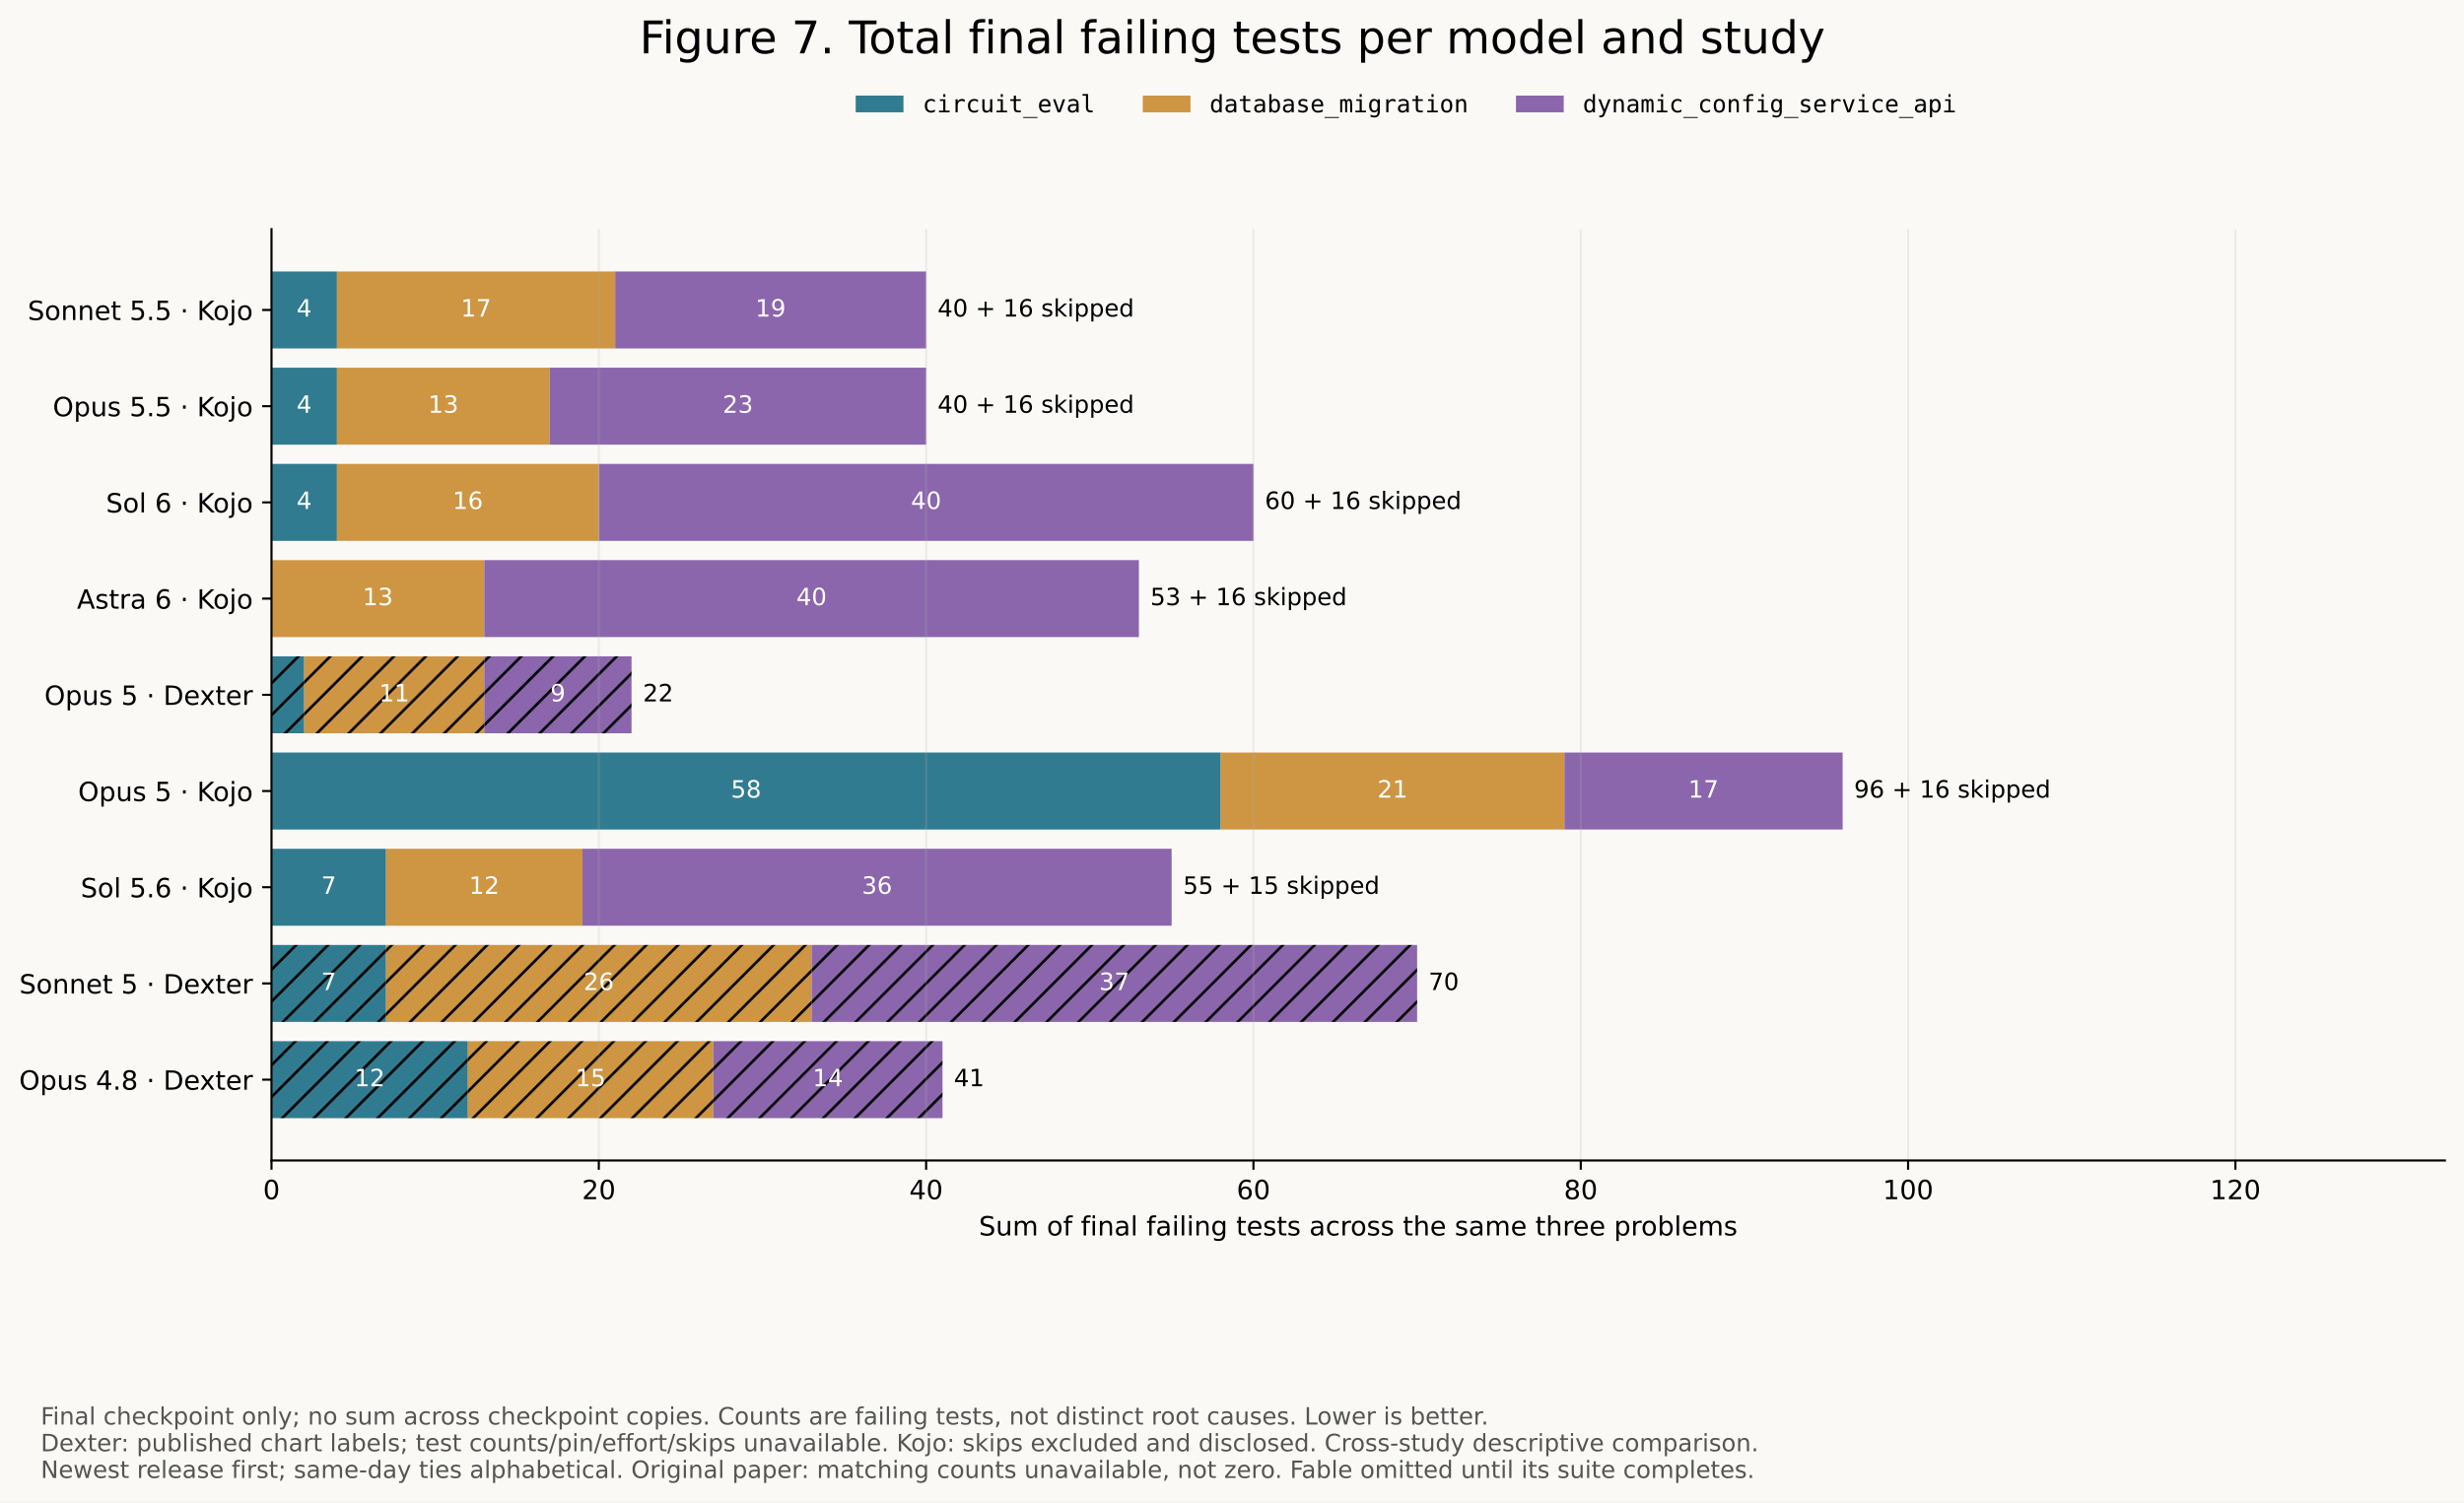
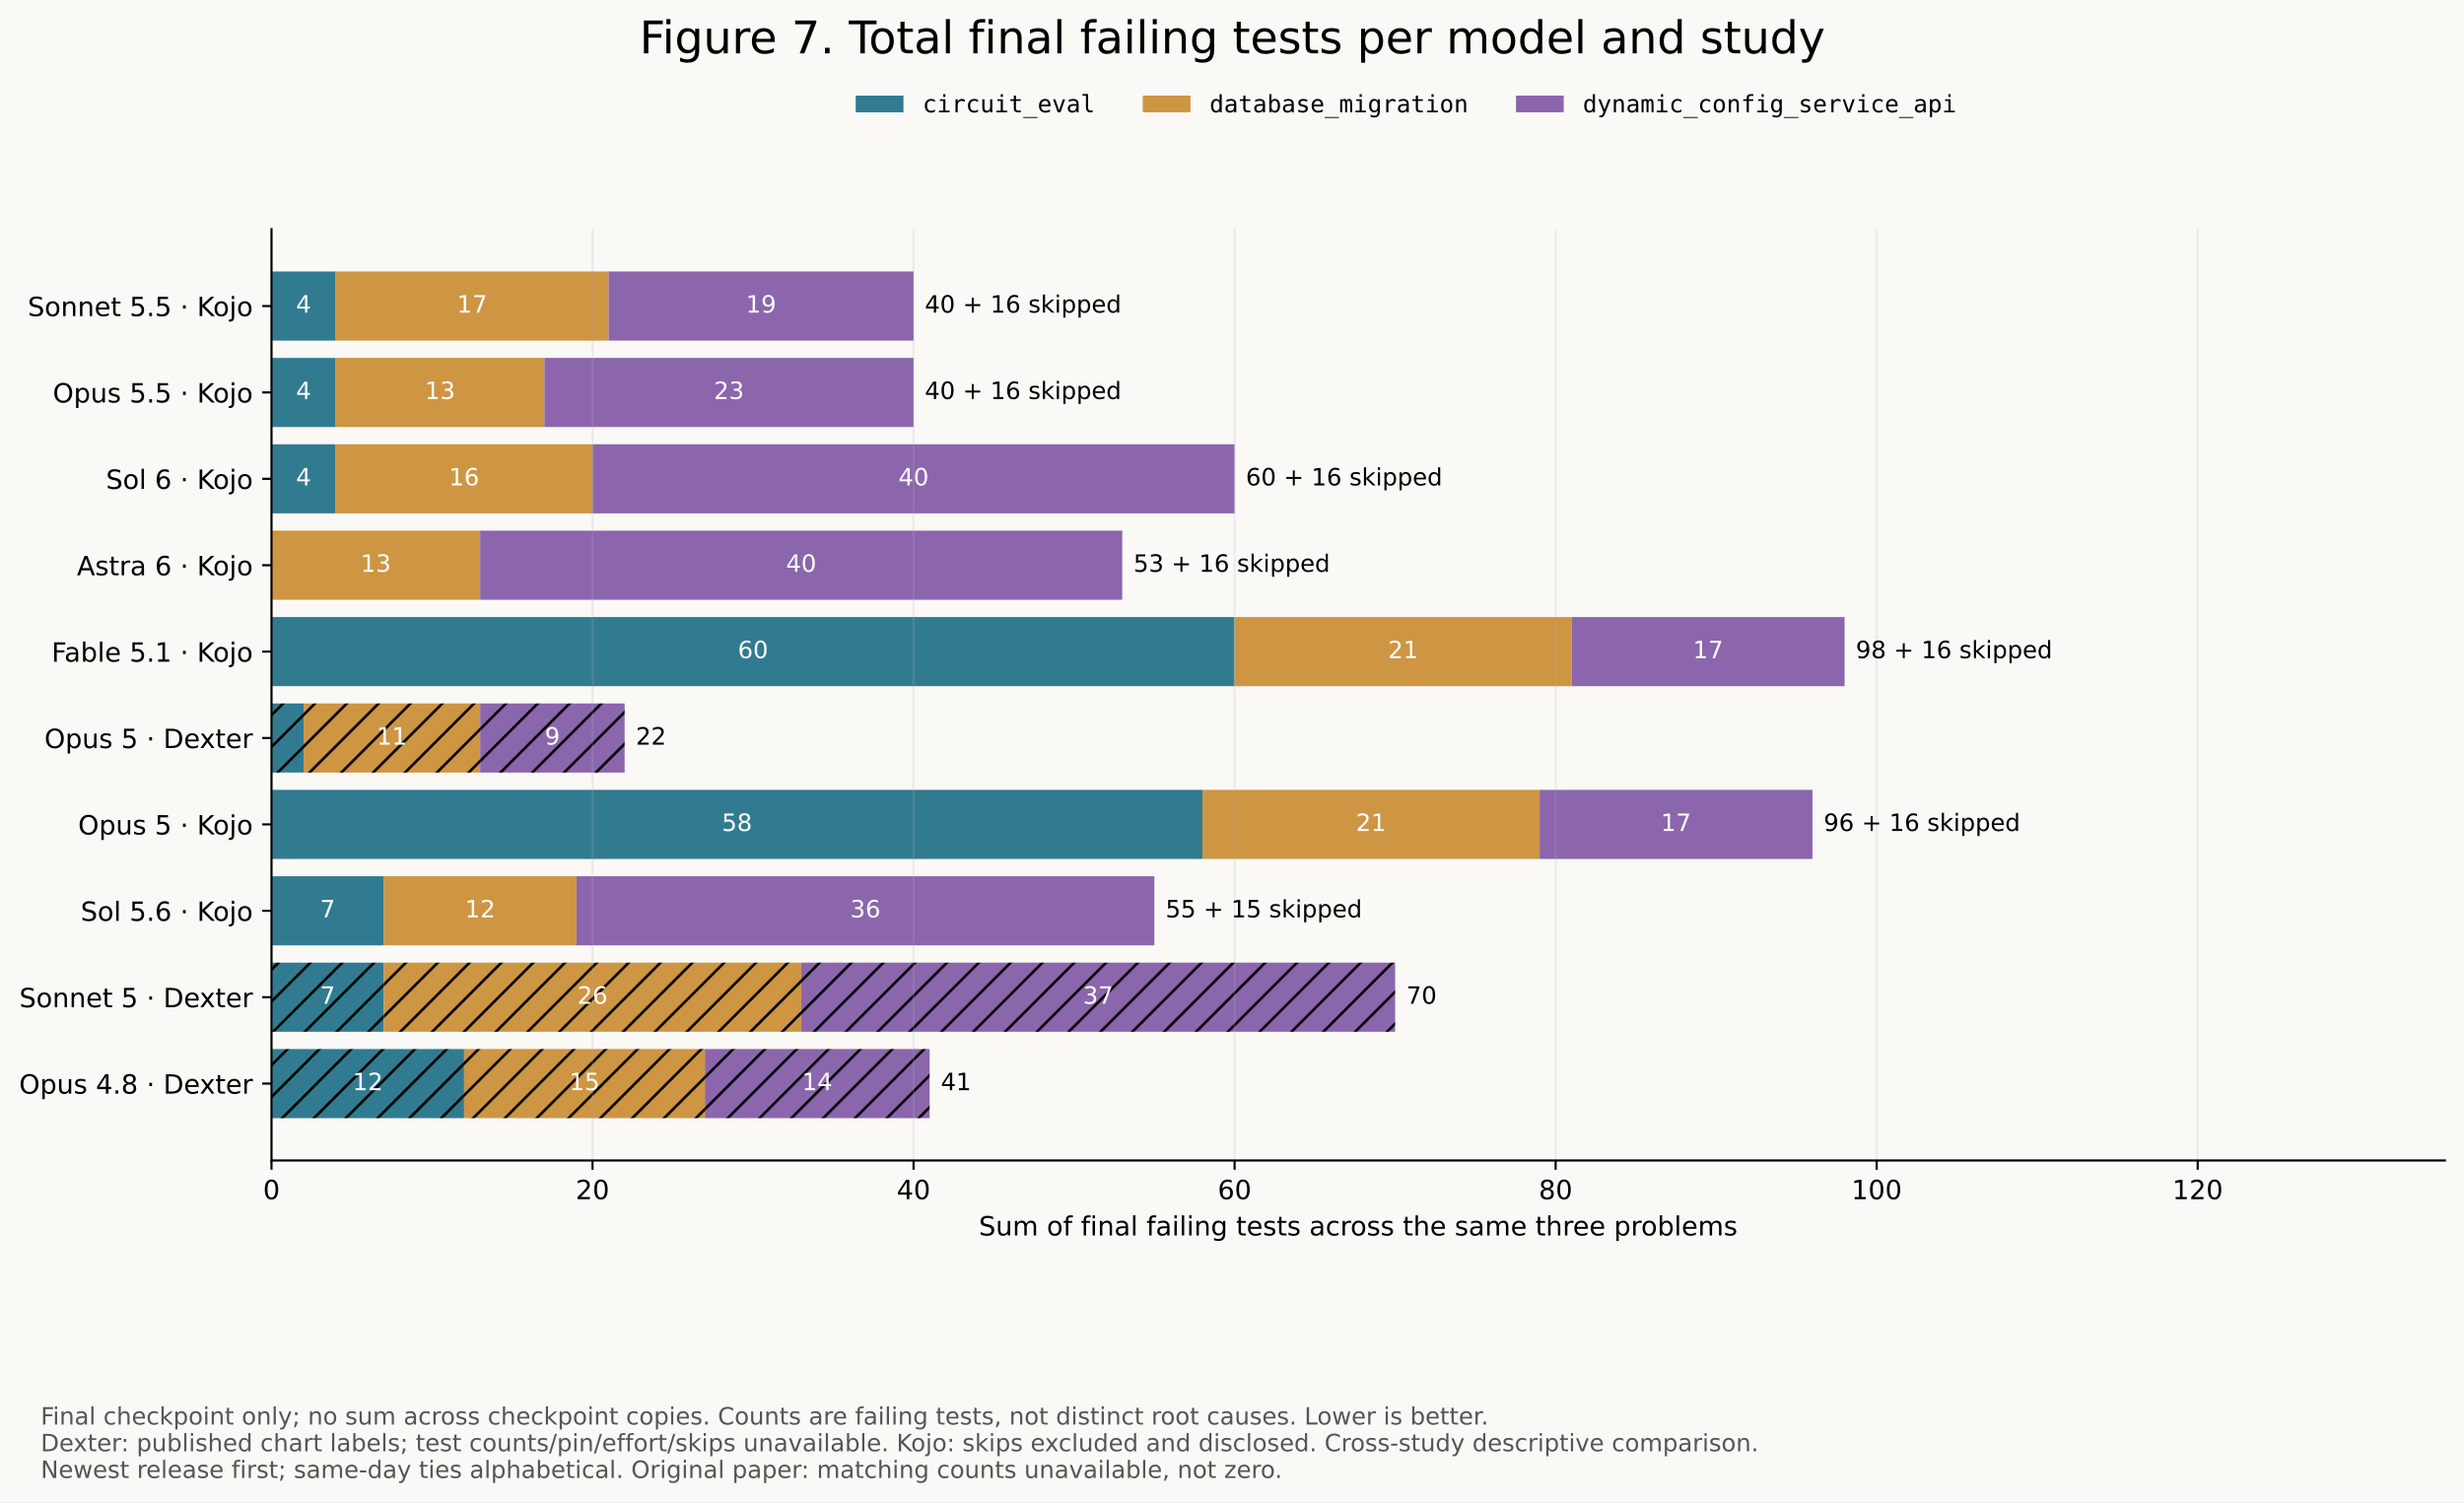
<svg xmlns="http://www.w3.org/2000/svg" xmlns:xlink="http://www.w3.org/1999/xlink" width="929.034pt" height="566.352pt" viewBox="0 0 929.034 566.352" version="1.1">
  <defs>
    <style type="text/css">*{stroke-linejoin: round; stroke-linecap: butt}</style>
  </defs>
  <g id="figure_1">
    <g id="patch_1">
      <path d="M 0 566.352  L 929.034 566.352  L 929.034 0  L 0 0  z " style="fill: #faf9f6" />
    </g>
    <g id="axes_1">
      <g id="patch_2">
        <path d="M 102.364 437.56  L 921.834 437.56  L 921.834 86.4  L 102.364 86.4  z " style="fill: #faf9f6" />
      </g>
      <g id="patch_3">
-         <path d="M 102.364 102.362  L 127.047 102.362  L 127.047 131.383  L 102.364 131.383  z " clip-path="url(#pdc8fa2cfe8)" style="fill: #317b90" />
+         <path d="M 102.364 102.362  L 126.573 102.362  L 126.573 128.422  L 102.364 128.422  z " clip-path="url(#p75d1a8126d)" style="fill: #317b90" />
      </g>
      <g id="patch_4">
-         <path d="M 102.364 138.639  L 127.047 138.639  L 127.047 167.66  L 102.364 167.66  z " clip-path="url(#pdc8fa2cfe8)" style="fill: #317b90" />
+         <path d="M 102.364 134.937  L 126.573 134.937  L 126.573 160.997  L 102.364 160.997  z " clip-path="url(#p75d1a8126d)" style="fill: #317b90" />
      </g>
      <g id="patch_5">
-         <path d="M 102.364 174.916  L 127.047 174.916  L 127.047 203.937  L 102.364 203.937  z " clip-path="url(#pdc8fa2cfe8)" style="fill: #317b90" />
+         <path d="M 102.364 167.512  L 126.573 167.512  L 126.573 193.572  L 102.364 193.572  z " clip-path="url(#p75d1a8126d)" style="fill: #317b90" />
      </g>
      <g id="patch_6">
-         <path d="M 102.364 211.192  L 102.364 211.192  L 102.364 240.214  L 102.364 240.214  z " clip-path="url(#pdc8fa2cfe8)" style="fill: #317b90" />
+         <path d="M 102.364 200.087  L 102.364 200.087  L 102.364 226.147  L 102.364 226.147  z " clip-path="url(#p75d1a8126d)" style="fill: #317b90" />
      </g>
      <g id="patch_7">
-         <path d="M 102.364 247.469  L 114.705 247.469  L 114.705 276.491  L 102.364 276.491  z " clip-path="url(#pdc8fa2cfe8)" style="fill: url(#h1b593f4557)" />
+         <path d="M 102.364 232.662  L 465.497 232.662  L 465.497 258.722  L 102.364 258.722  z " clip-path="url(#p75d1a8126d)" style="fill: #317b90" />
      </g>
      <g id="patch_8">
-         <path d="M 102.364 283.746  L 460.265 283.746  L 460.265 312.768  L 102.364 312.768  z " clip-path="url(#pdc8fa2cfe8)" style="fill: #317b90" />
+         <path d="M 102.364 265.238  L 114.468 265.238  L 114.468 291.298  L 102.364 291.298  z " clip-path="url(#p75d1a8126d)" style="fill: url(#h42b2ea3113)" />
      </g>
      <g id="patch_9">
-         <path d="M 102.364 320.023  L 145.559 320.023  L 145.559 349.044  L 102.364 349.044  z " clip-path="url(#pdc8fa2cfe8)" style="fill: #317b90" />
+         <path d="M 102.364 297.813  L 453.393 297.813  L 453.393 323.873  L 102.364 323.873  z " clip-path="url(#p75d1a8126d)" style="fill: #317b90" />
      </g>
      <g id="patch_10">
-         <path d="M 102.364 356.3  L 145.559 356.3  L 145.559 385.321  L 102.364 385.321  z " clip-path="url(#pdc8fa2cfe8)" style="fill: url(#h1b593f4557)" />
+         <path d="M 102.364 330.388  L 144.73 330.388  L 144.73 356.448  L 102.364 356.448  z " clip-path="url(#p75d1a8126d)" style="fill: #317b90" />
      </g>
      <g id="patch_11">
-         <path d="M 102.364 392.577  L 176.413 392.577  L 176.413 421.598  L 102.364 421.598  z " clip-path="url(#pdc8fa2cfe8)" style="fill: url(#h1b593f4557)" />
+         <path d="M 102.364 362.963  L 144.73 362.963  L 144.73 389.023  L 102.364 389.023  z " clip-path="url(#p75d1a8126d)" style="fill: url(#h42b2ea3113)" />
      </g>
      <g id="patch_12">
-         <path d="M 127.047 102.362  L 231.949 102.362  L 231.949 131.383  L 127.047 131.383  z " clip-path="url(#pdc8fa2cfe8)" style="fill: #ce9543" />
+         <path d="M 102.364 395.538  L 174.991 395.538  L 174.991 421.598  L 102.364 421.598  z " clip-path="url(#p75d1a8126d)" style="fill: url(#h42b2ea3113)" />
      </g>
      <g id="patch_13">
-         <path d="M 127.047 138.639  L 207.266 138.639  L 207.266 167.66  L 127.047 167.66  z " clip-path="url(#pdc8fa2cfe8)" style="fill: #ce9543" />
+         <path d="M 126.573 102.362  L 229.461 102.362  L 229.461 128.422  L 126.573 128.422  z " clip-path="url(#p75d1a8126d)" style="fill: #ce9543" />
      </g>
      <g id="patch_14">
-         <path d="M 127.047 174.916  L 225.778 174.916  L 225.778 203.937  L 127.047 203.937  z " clip-path="url(#pdc8fa2cfe8)" style="fill: #ce9543" />
+         <path d="M 126.573 134.937  L 205.252 134.937  L 205.252 160.997  L 126.573 160.997  z " clip-path="url(#p75d1a8126d)" style="fill: #ce9543" />
      </g>
      <g id="patch_15">
-         <path d="M 102.364 211.192  L 182.583 211.192  L 182.583 240.214  L 102.364 240.214  z " clip-path="url(#pdc8fa2cfe8)" style="fill: #ce9543" />
+         <path d="M 126.573 167.512  L 223.408 167.512  L 223.408 193.572  L 126.573 193.572  z " clip-path="url(#p75d1a8126d)" style="fill: #ce9543" />
      </g>
      <g id="patch_16">
-         <path d="M 114.705 247.469  L 182.583 247.469  L 182.583 276.491  L 114.705 276.491  z " clip-path="url(#pdc8fa2cfe8)" style="fill: url(#h50da746663)" />
+         <path d="M 102.364 200.087  L 181.043 200.087  L 181.043 226.147  L 102.364 226.147  z " clip-path="url(#p75d1a8126d)" style="fill: #ce9543" />
      </g>
      <g id="patch_17">
-         <path d="M 460.265 283.746  L 589.85 283.746  L 589.85 312.768  L 460.265 312.768  z " clip-path="url(#pdc8fa2cfe8)" style="fill: #ce9543" />
+         <path d="M 465.497 232.662  L 592.594 232.662  L 592.594 258.722  L 465.497 258.722  z " clip-path="url(#p75d1a8126d)" style="fill: #ce9543" />
      </g>
      <g id="patch_18">
-         <path d="M 145.559 320.023  L 219.608 320.023  L 219.608 349.044  L 145.559 349.044  z " clip-path="url(#pdc8fa2cfe8)" style="fill: #ce9543" />
+         <path d="M 114.468 265.238  L 181.043 265.238  L 181.043 291.298  L 114.468 291.298  z " clip-path="url(#p75d1a8126d)" style="fill: url(#h76af84e28c)" />
      </g>
      <g id="patch_19">
-         <path d="M 145.559 356.3  L 305.997 356.3  L 305.997 385.321  L 145.559 385.321  z " clip-path="url(#pdc8fa2cfe8)" style="fill: url(#h50da746663)" />
+         <path d="M 453.393 297.813  L 580.489 297.813  L 580.489 323.873  L 453.393 323.873  z " clip-path="url(#p75d1a8126d)" style="fill: #ce9543" />
      </g>
      <g id="patch_20">
-         <path d="M 176.413 392.577  L 268.973 392.577  L 268.973 421.598  L 176.413 421.598  z " clip-path="url(#pdc8fa2cfe8)" style="fill: url(#h50da746663)" />
+         <path d="M 144.73 330.388  L 217.356 330.388  L 217.356 356.448  L 144.73 356.448  z " clip-path="url(#p75d1a8126d)" style="fill: #ce9543" />
      </g>
      <g id="patch_21">
-         <path d="M 231.949 102.362  L 349.192 102.362  L 349.192 131.383  L 231.949 131.383  z " clip-path="url(#pdc8fa2cfe8)" style="fill: #8b66ac" />
+         <path d="M 144.73 362.963  L 302.087 362.963  L 302.087 389.023  L 144.73 389.023  z " clip-path="url(#p75d1a8126d)" style="fill: url(#h76af84e28c)" />
      </g>
      <g id="patch_22">
-         <path d="M 207.266 138.639  L 349.192 138.639  L 349.192 167.66  L 207.266 167.66  z " clip-path="url(#pdc8fa2cfe8)" style="fill: #8b66ac" />
+         <path d="M 174.991 395.538  L 265.774 395.538  L 265.774 421.598  L 174.991 421.598  z " clip-path="url(#p75d1a8126d)" style="fill: url(#h76af84e28c)" />
      </g>
      <g id="patch_23">
-         <path d="M 225.778 174.916  L 472.607 174.916  L 472.607 203.937  L 225.778 203.937  z " clip-path="url(#pdc8fa2cfe8)" style="fill: #8b66ac" />
+         <path d="M 229.461 102.362  L 344.453 102.362  L 344.453 128.422  L 229.461 128.422  z " clip-path="url(#p75d1a8126d)" style="fill: #8b66ac" />
      </g>
      <g id="patch_24">
-         <path d="M 182.583 211.192  L 429.412 211.192  L 429.412 240.214  L 182.583 240.214  z " clip-path="url(#pdc8fa2cfe8)" style="fill: #8b66ac" />
+         <path d="M 205.252 134.937  L 344.453 134.937  L 344.453 160.997  L 205.252 160.997  z " clip-path="url(#p75d1a8126d)" style="fill: #8b66ac" />
      </g>
      <g id="patch_25">
-         <path d="M 182.583 247.469  L 238.12 247.469  L 238.12 276.491  L 182.583 276.491  z " clip-path="url(#pdc8fa2cfe8)" style="fill: url(#h5826d35d63)" />
+         <path d="M 223.408 167.512  L 465.497 167.512  L 465.497 193.572  L 223.408 193.572  z " clip-path="url(#p75d1a8126d)" style="fill: #8b66ac" />
      </g>
      <g id="patch_26">
-         <path d="M 589.85 283.746  L 694.752 283.746  L 694.752 312.768  L 589.85 312.768  z " clip-path="url(#pdc8fa2cfe8)" style="fill: #8b66ac" />
+         <path d="M 181.043 200.087  L 423.131 200.087  L 423.131 226.147  L 181.043 226.147  z " clip-path="url(#p75d1a8126d)" style="fill: #8b66ac" />
      </g>
      <g id="patch_27">
-         <path d="M 219.608 320.023  L 441.753 320.023  L 441.753 349.044  L 219.608 349.044  z " clip-path="url(#pdc8fa2cfe8)" style="fill: #8b66ac" />
+         <path d="M 592.594 232.662  L 695.481 232.662  L 695.481 258.722  L 592.594 258.722  z " clip-path="url(#p75d1a8126d)" style="fill: #8b66ac" />
      </g>
      <g id="patch_28">
-         <path d="M 305.997 356.3  L 534.314 356.3  L 534.314 385.321  L 305.997 385.321  z " clip-path="url(#pdc8fa2cfe8)" style="fill: url(#h5826d35d63)" />
+         <path d="M 181.043 265.238  L 235.513 265.238  L 235.513 291.298  L 181.043 291.298  z " clip-path="url(#p75d1a8126d)" style="fill: url(#h6cef548ed5)" />
      </g>
      <g id="patch_29">
-         <path d="M 268.973 392.577  L 355.363 392.577  L 355.363 421.598  L 268.973 421.598  z " clip-path="url(#pdc8fa2cfe8)" style="fill: url(#h5826d35d63)" />
+         <path d="M 580.489 297.813  L 683.377 297.813  L 683.377 323.873  L 580.489 323.873  z " clip-path="url(#p75d1a8126d)" style="fill: #8b66ac" />
+       </g>
+       <g id="patch_30">
+         <path d="M 217.356 330.388  L 435.236 330.388  L 435.236 356.448  L 217.356 356.448  z " clip-path="url(#p75d1a8126d)" style="fill: #8b66ac" />
+       </g>
+       <g id="patch_31">
+         <path d="M 302.087 362.963  L 526.019 362.963  L 526.019 389.023  L 302.087 389.023  z " clip-path="url(#p75d1a8126d)" style="fill: url(#h6cef548ed5)" />
+       </g>
+       <g id="patch_32">
+         <path d="M 265.774 395.538  L 350.505 395.538  L 350.505 421.598  L 265.774 421.598  z " clip-path="url(#p75d1a8126d)" style="fill: url(#h6cef548ed5)" />
      </g>
      <g id="matplotlib.axis_1">
        <g id="xtick_1">
          <g id="line2d_1">
-             <path d="M 102.364 437.56  L 102.364 86.4  " clip-path="url(#pdc8fa2cfe8)" style="fill: none; stroke: #b0b0b0; stroke-opacity: 0.2; stroke-width: 0.8; stroke-linecap: square" />
+             <path d="M 102.364 437.56  L 102.364 86.4  " clip-path="url(#p75d1a8126d)" style="fill: none; stroke: #b0b0b0; stroke-opacity: 0.2; stroke-width: 0.8; stroke-linecap: square" />
          </g>
          <g id="line2d_2">
            <defs>
-               <path id="m1773fd3325" d="M 0 0  L 0 3.5  " style="stroke: #000000; stroke-width: 0.8" />
+               <path id="m1f0a390a70" d="M 0 0  L 0 3.5  " style="stroke: #000000; stroke-width: 0.8" />
            </defs>
            <g>
-               <use xlink:href="#m1773fd3325" x="102.364" y="437.56" style="stroke: #000000; stroke-width: 0.8" />
+               <use xlink:href="#m1f0a390a70" x="102.364" y="437.56" style="stroke: #000000; stroke-width: 0.8" />
            </g>
          </g>
          <g id="text_1">
            <text style="font-size: 10px; font-family: 'DejaVu Sans'; text-anchor: middle" x="102.364" y="452.158" transform="rotate(-0 102.3641 452.1584)">0</text>
          </g>
        </g>
        <g id="xtick_2">
          <g id="line2d_3">
-             <path d="M 225.778 437.56  L 225.778 86.4  " clip-path="url(#pdc8fa2cfe8)" style="fill: none; stroke: #b0b0b0; stroke-opacity: 0.2; stroke-width: 0.8; stroke-linecap: square" />
+             <path d="M 223.408 437.56  L 223.408 86.4  " clip-path="url(#p75d1a8126d)" style="fill: none; stroke: #b0b0b0; stroke-opacity: 0.2; stroke-width: 0.8; stroke-linecap: square" />
          </g>
          <g id="line2d_4">
            <g>
-               <use xlink:href="#m1773fd3325" x="225.778" y="437.56" style="stroke: #000000; stroke-width: 0.8" />
+               <use xlink:href="#m1f0a390a70" x="223.408" y="437.56" style="stroke: #000000; stroke-width: 0.8" />
            </g>
          </g>
          <g id="text_2">
-             <text style="font-size: 10px; font-family: 'DejaVu Sans'; text-anchor: middle" x="225.778" y="452.158" transform="rotate(-0 225.7782 452.1584)">20</text>
+             <text style="font-size: 10px; font-family: 'DejaVu Sans'; text-anchor: middle" x="223.408" y="452.158" transform="rotate(-0 223.4084 452.1584)">20</text>
          </g>
        </g>
        <g id="xtick_3">
          <g id="line2d_5">
-             <path d="M 349.192 437.56  L 349.192 86.4  " clip-path="url(#pdc8fa2cfe8)" style="fill: none; stroke: #b0b0b0; stroke-opacity: 0.2; stroke-width: 0.8; stroke-linecap: square" />
+             <path d="M 344.453 437.56  L 344.453 86.4  " clip-path="url(#p75d1a8126d)" style="fill: none; stroke: #b0b0b0; stroke-opacity: 0.2; stroke-width: 0.8; stroke-linecap: square" />
          </g>
          <g id="line2d_6">
            <g>
-               <use xlink:href="#m1773fd3325" x="349.192" y="437.56" style="stroke: #000000; stroke-width: 0.8" />
+               <use xlink:href="#m1f0a390a70" x="344.453" y="437.56" style="stroke: #000000; stroke-width: 0.8" />
            </g>
          </g>
          <g id="text_3">
-             <text style="font-size: 10px; font-family: 'DejaVu Sans'; text-anchor: middle" x="349.192" y="452.158" transform="rotate(-0 349.1924 452.1584)">40</text>
+             <text style="font-size: 10px; font-family: 'DejaVu Sans'; text-anchor: middle" x="344.453" y="452.158" transform="rotate(-0 344.4527 452.1584)">40</text>
          </g>
        </g>
        <g id="xtick_4">
          <g id="line2d_7">
-             <path d="M 472.607 437.56  L 472.607 86.4  " clip-path="url(#pdc8fa2cfe8)" style="fill: none; stroke: #b0b0b0; stroke-opacity: 0.2; stroke-width: 0.8; stroke-linecap: square" />
+             <path d="M 465.497 437.56  L 465.497 86.4  " clip-path="url(#p75d1a8126d)" style="fill: none; stroke: #b0b0b0; stroke-opacity: 0.2; stroke-width: 0.8; stroke-linecap: square" />
          </g>
          <g id="line2d_8">
            <g>
-               <use xlink:href="#m1773fd3325" x="472.607" y="437.56" style="stroke: #000000; stroke-width: 0.8" />
+               <use xlink:href="#m1f0a390a70" x="465.497" y="437.56" style="stroke: #000000; stroke-width: 0.8" />
            </g>
          </g>
          <g id="text_4">
-             <text style="font-size: 10px; font-family: 'DejaVu Sans'; text-anchor: middle" x="472.607" y="452.158" transform="rotate(-0 472.6065 452.1584)">60</text>
+             <text style="font-size: 10px; font-family: 'DejaVu Sans'; text-anchor: middle" x="465.497" y="452.158" transform="rotate(-0 465.497 452.1584)">60</text>
          </g>
        </g>
        <g id="xtick_5">
          <g id="line2d_9">
-             <path d="M 596.021 437.56  L 596.021 86.4  " clip-path="url(#pdc8fa2cfe8)" style="fill: none; stroke: #b0b0b0; stroke-opacity: 0.2; stroke-width: 0.8; stroke-linecap: square" />
+             <path d="M 586.541 437.56  L 586.541 86.4  " clip-path="url(#p75d1a8126d)" style="fill: none; stroke: #b0b0b0; stroke-opacity: 0.2; stroke-width: 0.8; stroke-linecap: square" />
          </g>
          <g id="line2d_10">
            <g>
-               <use xlink:href="#m1773fd3325" x="596.021" y="437.56" style="stroke: #000000; stroke-width: 0.8" />
+               <use xlink:href="#m1f0a390a70" x="586.541" y="437.56" style="stroke: #000000; stroke-width: 0.8" />
            </g>
          </g>
          <g id="text_5">
-             <text style="font-size: 10px; font-family: 'DejaVu Sans'; text-anchor: middle" x="596.021" y="452.158" transform="rotate(-0 596.0207 452.1584)">80</text>
+             <text style="font-size: 10px; font-family: 'DejaVu Sans'; text-anchor: middle" x="586.541" y="452.158" transform="rotate(-0 586.5413 452.1584)">80</text>
          </g>
        </g>
        <g id="xtick_6">
          <g id="line2d_11">
-             <path d="M 719.435 437.56  L 719.435 86.4  " clip-path="url(#pdc8fa2cfe8)" style="fill: none; stroke: #b0b0b0; stroke-opacity: 0.2; stroke-width: 0.8; stroke-linecap: square" />
+             <path d="M 707.586 437.56  L 707.586 86.4  " clip-path="url(#p75d1a8126d)" style="fill: none; stroke: #b0b0b0; stroke-opacity: 0.2; stroke-width: 0.8; stroke-linecap: square" />
          </g>
          <g id="line2d_12">
            <g>
-               <use xlink:href="#m1773fd3325" x="719.435" y="437.56" style="stroke: #000000; stroke-width: 0.8" />
+               <use xlink:href="#m1f0a390a70" x="707.586" y="437.56" style="stroke: #000000; stroke-width: 0.8" />
            </g>
          </g>
          <g id="text_6">
-             <text style="font-size: 10px; font-family: 'DejaVu Sans'; text-anchor: middle" x="719.435" y="452.158" transform="rotate(-0 719.4348 452.1584)">100</text>
+             <text style="font-size: 10px; font-family: 'DejaVu Sans'; text-anchor: middle" x="707.586" y="452.158" transform="rotate(-0 707.5856 452.1584)">100</text>
          </g>
        </g>
        <g id="xtick_7">
          <g id="line2d_13">
-             <path d="M 842.849 437.56  L 842.849 86.4  " clip-path="url(#pdc8fa2cfe8)" style="fill: none; stroke: #b0b0b0; stroke-opacity: 0.2; stroke-width: 0.8; stroke-linecap: square" />
+             <path d="M 828.63 437.56  L 828.63 86.4  " clip-path="url(#p75d1a8126d)" style="fill: none; stroke: #b0b0b0; stroke-opacity: 0.2; stroke-width: 0.8; stroke-linecap: square" />
          </g>
          <g id="line2d_14">
            <g>
-               <use xlink:href="#m1773fd3325" x="842.849" y="437.56" style="stroke: #000000; stroke-width: 0.8" />
+               <use xlink:href="#m1f0a390a70" x="828.63" y="437.56" style="stroke: #000000; stroke-width: 0.8" />
            </g>
          </g>
          <g id="text_7">
-             <text style="font-size: 10px; font-family: 'DejaVu Sans'; text-anchor: middle" x="842.849" y="452.158" transform="rotate(-0 842.849 452.1584)">120</text>
+             <text style="font-size: 10px; font-family: 'DejaVu Sans'; text-anchor: middle" x="828.63" y="452.158" transform="rotate(-0 828.6299 452.1584)">120</text>
          </g>
        </g>
        <g id="text_8">
          <text style="font-size: 10px; font-family: 'DejaVu Sans'; text-anchor: middle" x="512.099" y="465.837" transform="rotate(-0 512.0991 465.8366)">Sum of final failing tests across the same three problems</text>
        </g>
      </g>
      <g id="matplotlib.axis_2">
        <g id="ytick_1">
          <g id="line2d_15">
            <defs>
-               <path id="m399174f604" d="M 0 0  L -3.5 0  " style="stroke: #000000; stroke-width: 0.8" />
+               <path id="m2316d2e4a0" d="M 0 0  L -3.5 0  " style="stroke: #000000; stroke-width: 0.8" />
            </defs>
            <g>
-               <use xlink:href="#m399174f604" x="102.364" y="116.873" style="stroke: #000000; stroke-width: 0.8" />
+               <use xlink:href="#m2316d2e4a0" x="102.364" y="115.392" style="stroke: #000000; stroke-width: 0.8" />
            </g>
          </g>
          <g id="text_9">
-             <text style="font-size: 10px; font-family: 'DejaVu Sans'; text-anchor: end" x="95.364" y="120.672" transform="rotate(-0 95.36406 120.6718)">Sonnet 5.5 · Kojo</text>
+             <text style="font-size: 10px; font-family: 'DejaVu Sans'; text-anchor: end" x="95.364" y="119.191" transform="rotate(-0 95.36406 119.1911)">Sonnet 5.5 · Kojo</text>
          </g>
        </g>
        <g id="ytick_2">
          <g id="line2d_16">
            <g>
-               <use xlink:href="#m399174f604" x="102.364" y="153.149" style="stroke: #000000; stroke-width: 0.8" />
+               <use xlink:href="#m2316d2e4a0" x="102.364" y="147.967" style="stroke: #000000; stroke-width: 0.8" />
            </g>
          </g>
          <g id="text_10">
-             <text style="font-size: 10px; font-family: 'DejaVu Sans'; text-anchor: end" x="95.364" y="156.949" transform="rotate(-0 95.36406 156.9486)">Opus 5.5 · Kojo</text>
+             <text style="font-size: 10px; font-family: 'DejaVu Sans'; text-anchor: end" x="95.364" y="151.766" transform="rotate(-0 95.36406 151.7662)">Opus 5.5 · Kojo</text>
          </g>
        </g>
        <g id="ytick_3">
          <g id="line2d_17">
            <g>
-               <use xlink:href="#m399174f604" x="102.364" y="189.426" style="stroke: #000000; stroke-width: 0.8" />
+               <use xlink:href="#m2316d2e4a0" x="102.364" y="180.542" style="stroke: #000000; stroke-width: 0.8" />
            </g>
          </g>
          <g id="text_11">
-             <text style="font-size: 10px; font-family: 'DejaVu Sans'; text-anchor: end" x="95.364" y="193.226" transform="rotate(-0 95.36406 193.2255)">Sol 6 · Kojo</text>
+             <text style="font-size: 10px; font-family: 'DejaVu Sans'; text-anchor: end" x="95.364" y="184.341" transform="rotate(-0 95.36406 184.3414)">Sol 6 · Kojo</text>
          </g>
        </g>
        <g id="ytick_4">
          <g id="line2d_18">
            <g>
-               <use xlink:href="#m399174f604" x="102.364" y="225.703" style="stroke: #000000; stroke-width: 0.8" />
+               <use xlink:href="#m2316d2e4a0" x="102.364" y="213.117" style="stroke: #000000; stroke-width: 0.8" />
            </g>
          </g>
          <g id="text_12">
-             <text style="font-size: 10px; font-family: 'DejaVu Sans'; text-anchor: end" x="95.364" y="229.502" transform="rotate(-0 95.36406 229.5024)">Astra 6 · Kojo</text>
+             <text style="font-size: 10px; font-family: 'DejaVu Sans'; text-anchor: end" x="95.364" y="216.917" transform="rotate(-0 95.36406 216.9165)">Astra 6 · Kojo</text>
          </g>
        </g>
        <g id="ytick_5">
          <g id="line2d_19">
            <g>
-               <use xlink:href="#m399174f604" x="102.364" y="261.98" style="stroke: #000000; stroke-width: 0.8" />
+               <use xlink:href="#m2316d2e4a0" x="102.364" y="245.692" style="stroke: #000000; stroke-width: 0.8" />
            </g>
          </g>
          <g id="text_13">
-             <text style="font-size: 10px; font-family: 'DejaVu Sans'; text-anchor: end" x="95.364" y="265.779" transform="rotate(-0 95.36406 265.7792)">Opus 5 · Dexter</text>
+             <text style="font-size: 10px; font-family: 'DejaVu Sans'; text-anchor: end" x="95.364" y="249.492" transform="rotate(-0 95.36406 249.4916)">Fable 5.1 · Kojo</text>
          </g>
        </g>
        <g id="ytick_6">
          <g id="line2d_20">
            <g>
-               <use xlink:href="#m399174f604" x="102.364" y="298.257" style="stroke: #000000; stroke-width: 0.8" />
+               <use xlink:href="#m2316d2e4a0" x="102.364" y="278.268" style="stroke: #000000; stroke-width: 0.8" />
            </g>
          </g>
          <g id="text_14">
-             <text style="font-size: 10px; font-family: 'DejaVu Sans'; text-anchor: end" x="95.364" y="302.056" transform="rotate(-0 95.36406 302.0561)">Opus 5 · Kojo</text>
+             <text style="font-size: 10px; font-family: 'DejaVu Sans'; text-anchor: end" x="95.364" y="282.067" transform="rotate(-0 95.36406 282.0668)">Opus 5 · Dexter</text>
          </g>
        </g>
        <g id="ytick_7">
          <g id="line2d_21">
            <g>
-               <use xlink:href="#m399174f604" x="102.364" y="334.534" style="stroke: #000000; stroke-width: 0.8" />
+               <use xlink:href="#m2316d2e4a0" x="102.364" y="310.843" style="stroke: #000000; stroke-width: 0.8" />
            </g>
          </g>
          <g id="text_15">
-             <text style="font-size: 10px; font-family: 'DejaVu Sans'; text-anchor: end" x="95.364" y="338.333" transform="rotate(-0 95.36406 338.3329)">Sol 5.6 · Kojo</text>
+             <text style="font-size: 10px; font-family: 'DejaVu Sans'; text-anchor: end" x="95.364" y="314.642" transform="rotate(-0 95.36406 314.6419)">Opus 5 · Kojo</text>
          </g>
        </g>
        <g id="ytick_8">
          <g id="line2d_22">
            <g>
-               <use xlink:href="#m399174f604" x="102.364" y="370.811" style="stroke: #000000; stroke-width: 0.8" />
+               <use xlink:href="#m2316d2e4a0" x="102.364" y="343.418" style="stroke: #000000; stroke-width: 0.8" />
            </g>
          </g>
          <g id="text_16">
-             <text style="font-size: 10px; font-family: 'DejaVu Sans'; text-anchor: end" x="95.364" y="374.61" transform="rotate(-0 95.36406 374.6098)">Sonnet 5 · Dexter</text>
+             <text style="font-size: 10px; font-family: 'DejaVu Sans'; text-anchor: end" x="95.364" y="347.217" transform="rotate(-0 95.36406 347.2171)">Sol 5.6 · Kojo</text>
          </g>
        </g>
        <g id="ytick_9">
          <g id="line2d_23">
            <g>
-               <use xlink:href="#m399174f604" x="102.364" y="407.087" style="stroke: #000000; stroke-width: 0.8" />
+               <use xlink:href="#m2316d2e4a0" x="102.364" y="375.993" style="stroke: #000000; stroke-width: 0.8" />
            </g>
          </g>
          <g id="text_17">
-             <text style="font-size: 10px; font-family: 'DejaVu Sans'; text-anchor: end" x="95.364" y="410.887" transform="rotate(-0 95.36406 410.8867)">Opus 4.8 · Dexter</text>
-           </g>
-         </g>
-       </g>
-       <g id="patch_30">
+             <text style="font-size: 10px; font-family: 'DejaVu Sans'; text-anchor: end" x="95.364" y="379.792" transform="rotate(-0 95.36406 379.7922)">Sonnet 5 · Dexter</text>
+           </g>
+         </g>
+         <g id="ytick_10">
+           <g id="line2d_24">
+             <g>
+               <use xlink:href="#m2316d2e4a0" x="102.364" y="408.568" style="stroke: #000000; stroke-width: 0.8" />
+             </g>
+           </g>
+           <g id="text_18">
+             <text style="font-size: 10px; font-family: 'DejaVu Sans'; text-anchor: end" x="95.364" y="412.367" transform="rotate(-0 95.36406 412.3673)">Opus 4.8 · Dexter</text>
+           </g>
+         </g>
+       </g>
+       <g id="patch_33">
        <path d="M 102.364 437.56  L 102.364 86.4  " style="fill: none; stroke: #000000; stroke-width: 0.8; stroke-linejoin: miter; stroke-linecap: square" />
      </g>
-       <g id="patch_31">
+       <g id="patch_34">
        <path d="M 102.364 437.56  L 921.834 437.56  " style="fill: none; stroke: #000000; stroke-width: 0.8; stroke-linejoin: miter; stroke-linecap: square" />
      </g>
-       <g id="text_18">
-         <text style="font-size: 9px; font-family: 'DejaVu Sans'; text-anchor: middle; fill: #ffffff" x="114.705" y="119.356" transform="rotate(-0 114.7055 119.356)">4</text>
-       </g>
      <g id="text_19">
-         <text style="font-size: 9px; font-family: 'DejaVu Sans'; text-anchor: middle; fill: #ffffff" x="114.705" y="155.633" transform="rotate(-0 114.7055 155.6329)">4</text>
+         <text style="font-size: 9px; font-family: 'DejaVu Sans'; text-anchor: middle; fill: #ffffff" x="114.468" y="117.875" transform="rotate(-0 114.4685 117.8753)">4</text>
      </g>
      <g id="text_20">
-         <text style="font-size: 9px; font-family: 'DejaVu Sans'; text-anchor: middle; fill: #ffffff" x="114.705" y="191.91" transform="rotate(-0 114.7055 191.9097)">4</text>
+         <text style="font-size: 9px; font-family: 'DejaVu Sans'; text-anchor: middle; fill: #ffffff" x="114.468" y="150.45" transform="rotate(-0 114.4685 150.4504)">4</text>
      </g>
      <g id="text_21">
-         <text style="font-size: 9px; font-family: 'DejaVu Sans'; text-anchor: middle; fill: #ffffff" x="281.315" y="300.74" transform="rotate(-0 281.3146 300.7403)">58</text>
+         <text style="font-size: 9px; font-family: 'DejaVu Sans'; text-anchor: middle; fill: #ffffff" x="114.468" y="183.026" transform="rotate(-0 114.4685 183.0256)">4</text>
      </g>
      <g id="text_22">
-         <text style="font-size: 9px; font-family: 'DejaVu Sans'; text-anchor: middle; fill: #ffffff" x="123.962" y="337.017" transform="rotate(-0 123.9615 337.0172)">7</text>
+         <text style="font-size: 9px; font-family: 'DejaVu Sans'; text-anchor: middle; fill: #ffffff" x="283.931" y="248.176" transform="rotate(-0 283.9305 248.1759)">60</text>
      </g>
      <g id="text_23">
-         <text style="font-size: 9px; font-family: 'DejaVu Sans'; text-anchor: middle; fill: #ffffff" x="123.962" y="373.294" transform="rotate(-0 123.9615 373.294)">7</text>
+         <text style="font-size: 9px; font-family: 'DejaVu Sans'; text-anchor: middle; fill: #ffffff" x="277.878" y="313.326" transform="rotate(-0 277.8783 313.3261)">58</text>
      </g>
      <g id="text_24">
-         <text style="font-size: 9px; font-family: 'DejaVu Sans'; text-anchor: middle; fill: #ffffff" x="139.388" y="409.571" transform="rotate(-0 139.3883 409.5709)">12</text>
+         <text style="font-size: 9px; font-family: 'DejaVu Sans'; text-anchor: middle; fill: #ffffff" x="123.547" y="345.901" transform="rotate(-0 123.5468 345.9013)">7</text>
      </g>
      <g id="text_25">
-         <text style="font-size: 9px; font-family: 'DejaVu Sans'; text-anchor: middle; fill: #ffffff" x="179.498" y="119.356" transform="rotate(-0 179.4979 119.356)">17</text>
+         <text style="font-size: 9px; font-family: 'DejaVu Sans'; text-anchor: middle; fill: #ffffff" x="123.547" y="378.476" transform="rotate(-0 123.5468 378.4764)">7</text>
      </g>
      <g id="text_26">
-         <text style="font-size: 9px; font-family: 'DejaVu Sans'; text-anchor: middle; fill: #ffffff" x="167.156" y="155.633" transform="rotate(-0 167.1565 155.6329)">13</text>
+         <text style="font-size: 9px; font-family: 'DejaVu Sans'; text-anchor: middle; fill: #ffffff" x="138.677" y="411.052" transform="rotate(-0 138.6774 411.0516)">12</text>
      </g>
      <g id="text_27">
-         <text style="font-size: 9px; font-family: 'DejaVu Sans'; text-anchor: middle; fill: #ffffff" x="176.413" y="191.91" transform="rotate(-0 176.4126 191.9097)">16</text>
+         <text style="font-size: 9px; font-family: 'DejaVu Sans'; text-anchor: middle; fill: #ffffff" x="178.017" y="117.875" transform="rotate(-0 178.0168 117.8753)">17</text>
      </g>
      <g id="text_28">
-         <text style="font-size: 9px; font-family: 'DejaVu Sans'; text-anchor: middle; fill: #ffffff" x="142.474" y="228.187" transform="rotate(-0 142.4737 228.1866)">13</text>
+         <text style="font-size: 9px; font-family: 'DejaVu Sans'; text-anchor: middle; fill: #ffffff" x="165.912" y="150.45" transform="rotate(-0 165.9123 150.4504)">13</text>
      </g>
      <g id="text_29">
-         <text style="font-size: 9px; font-family: 'DejaVu Sans'; text-anchor: middle; fill: #ffffff" x="148.644" y="264.463" transform="rotate(-0 148.6444 264.4634)">11</text>
+         <text style="font-size: 9px; font-family: 'DejaVu Sans'; text-anchor: middle; fill: #ffffff" x="174.991" y="183.026" transform="rotate(-0 174.9906 183.0256)">16</text>
      </g>
      <g id="text_30">
-         <text style="font-size: 9px; font-family: 'DejaVu Sans'; text-anchor: middle; fill: #ffffff" x="525.058" y="300.74" transform="rotate(-0 525.0575 300.7403)">21</text>
+         <text style="font-size: 9px; font-family: 'DejaVu Sans'; text-anchor: middle; fill: #ffffff" x="141.703" y="215.601" transform="rotate(-0 141.7035 215.6007)">13</text>
      </g>
      <g id="text_31">
-         <text style="font-size: 9px; font-family: 'DejaVu Sans'; text-anchor: middle; fill: #ffffff" x="182.583" y="337.017" transform="rotate(-0 182.5833 337.0172)">12</text>
+         <text style="font-size: 9px; font-family: 'DejaVu Sans'; text-anchor: middle; fill: #ffffff" x="529.045" y="248.176" transform="rotate(-0 529.0453 248.1759)">21</text>
      </g>
      <g id="text_32">
-         <text style="font-size: 9px; font-family: 'DejaVu Sans'; text-anchor: middle; fill: #ffffff" x="225.778" y="373.294" transform="rotate(-0 225.7782 373.294)">26</text>
+         <text style="font-size: 9px; font-family: 'DejaVu Sans'; text-anchor: middle; fill: #ffffff" x="147.756" y="280.751" transform="rotate(-0 147.7557 280.751)">11</text>
      </g>
      <g id="text_33">
-         <text style="font-size: 9px; font-family: 'DejaVu Sans'; text-anchor: middle; fill: #ffffff" x="222.693" y="409.571" transform="rotate(-0 222.6929 409.5709)">15</text>
+         <text style="font-size: 9px; font-family: 'DejaVu Sans'; text-anchor: middle; fill: #ffffff" x="516.941" y="313.326" transform="rotate(-0 516.9408 313.3261)">21</text>
      </g>
      <g id="text_34">
-         <text style="font-size: 9px; font-family: 'DejaVu Sans'; text-anchor: middle; fill: #ffffff" x="290.571" y="119.356" transform="rotate(-0 290.5707 119.356)">19</text>
+         <text style="font-size: 9px; font-family: 'DejaVu Sans'; text-anchor: middle; fill: #ffffff" x="181.043" y="345.901" transform="rotate(-0 181.0429 345.9013)">12</text>
      </g>
      <g id="text_35">
-         <text style="font-size: 9px; font-family: 'DejaVu Sans'; text-anchor: middle; fill: #ffffff" x="278.229" y="155.633" transform="rotate(-0 278.2292 155.6329)">23</text>
+         <text style="font-size: 9px; font-family: 'DejaVu Sans'; text-anchor: middle; fill: #ffffff" x="223.408" y="378.476" transform="rotate(-0 223.4084 378.4764)">26</text>
      </g>
      <g id="text_36">
-         <text style="font-size: 9px; font-family: 'DejaVu Sans'; text-anchor: middle; fill: #ffffff" x="349.192" y="191.91" transform="rotate(-0 349.1924 191.9097)">40</text>
+         <text style="font-size: 9px; font-family: 'DejaVu Sans'; text-anchor: middle; fill: #ffffff" x="220.382" y="411.052" transform="rotate(-0 220.3823 411.0516)">15</text>
      </g>
      <g id="text_37">
-         <text style="font-size: 9px; font-family: 'DejaVu Sans'; text-anchor: middle; fill: #ffffff" x="305.997" y="228.187" transform="rotate(-0 305.9974 228.1866)">40</text>
+         <text style="font-size: 9px; font-family: 'DejaVu Sans'; text-anchor: middle; fill: #ffffff" x="286.957" y="117.875" transform="rotate(-0 286.9566 117.8753)">19</text>
      </g>
      <g id="text_38">
-         <text style="font-size: 9px; font-family: 'DejaVu Sans'; text-anchor: middle; fill: #ffffff" x="210.351" y="264.463" transform="rotate(-0 210.3514 264.4634)">9</text>
+         <text style="font-size: 9px; font-family: 'DejaVu Sans'; text-anchor: middle; fill: #ffffff" x="274.852" y="150.45" transform="rotate(-0 274.8522 150.4504)">23</text>
      </g>
      <g id="text_39">
-         <text style="font-size: 9px; font-family: 'DejaVu Sans'; text-anchor: middle; fill: #ffffff" x="642.301" y="300.74" transform="rotate(-0 642.301 300.7403)">17</text>
+         <text style="font-size: 9px; font-family: 'DejaVu Sans'; text-anchor: middle; fill: #ffffff" x="344.453" y="183.026" transform="rotate(-0 344.4527 183.0256)">40</text>
      </g>
      <g id="text_40">
-         <text style="font-size: 9px; font-family: 'DejaVu Sans'; text-anchor: middle; fill: #ffffff" x="330.68" y="337.017" transform="rotate(-0 330.6803 337.0172)">36</text>
+         <text style="font-size: 9px; font-family: 'DejaVu Sans'; text-anchor: middle; fill: #ffffff" x="302.087" y="215.601" transform="rotate(-0 302.0872 215.6007)">40</text>
      </g>
      <g id="text_41">
-         <text style="font-size: 9px; font-family: 'DejaVu Sans'; text-anchor: middle; fill: #ffffff" x="420.156" y="373.294" transform="rotate(-0 420.1555 373.294)">37</text>
+         <text style="font-size: 9px; font-family: 'DejaVu Sans'; text-anchor: middle; fill: #ffffff" x="644.037" y="248.176" transform="rotate(-0 644.0374 248.1759)">17</text>
      </g>
      <g id="text_42">
-         <text style="font-size: 9px; font-family: 'DejaVu Sans'; text-anchor: middle; fill: #ffffff" x="312.168" y="409.571" transform="rotate(-0 312.1681 409.5709)">14</text>
+         <text style="font-size: 9px; font-family: 'DejaVu Sans'; text-anchor: middle; fill: #ffffff" x="208.278" y="280.751" transform="rotate(-0 208.2778 280.751)">9</text>
      </g>
      <g id="text_43">
-         <text style="font-size: 9px; font-family: 'DejaVu Sans'; text-anchor: start" x="353.512" y="119.356" transform="rotate(-0 353.5119 119.356)">40 + 16 skipped</text>
+         <text style="font-size: 9px; font-family: 'DejaVu Sans'; text-anchor: middle; fill: #ffffff" x="631.933" y="313.326" transform="rotate(-0 631.9329 313.3261)">17</text>
      </g>
      <g id="text_44">
-         <text style="font-size: 9px; font-family: 'DejaVu Sans'; text-anchor: start" x="353.512" y="155.633" transform="rotate(-0 353.5119 155.6329)">40 + 16 skipped</text>
+         <text style="font-size: 9px; font-family: 'DejaVu Sans'; text-anchor: middle; fill: #ffffff" x="326.296" y="345.901" transform="rotate(-0 326.296 345.9013)">36</text>
      </g>
      <g id="text_45">
-         <text style="font-size: 9px; font-family: 'DejaVu Sans'; text-anchor: start" x="476.926" y="191.91" transform="rotate(-0 476.926 191.9097)">60 + 16 skipped</text>
+         <text style="font-size: 9px; font-family: 'DejaVu Sans'; text-anchor: middle; fill: #ffffff" x="414.053" y="378.476" transform="rotate(-0 414.0532 378.4764)">37</text>
      </g>
      <g id="text_46">
-         <text style="font-size: 9px; font-family: 'DejaVu Sans'; text-anchor: start" x="433.731" y="228.187" transform="rotate(-0 433.7311 228.1866)">53 + 16 skipped</text>
+         <text style="font-size: 9px; font-family: 'DejaVu Sans'; text-anchor: middle; fill: #ffffff" x="308.139" y="411.052" transform="rotate(-0 308.1394 411.0516)">14</text>
      </g>
      <g id="text_47">
-         <text style="font-size: 9px; font-family: 'DejaVu Sans'; text-anchor: start" x="242.439" y="264.463" transform="rotate(-0 242.4391 264.4634)">22</text>
+         <text style="font-size: 9px; font-family: 'DejaVu Sans'; text-anchor: start" x="348.689" y="117.875" transform="rotate(-0 348.6892 117.8753)">40 + 16 skipped</text>
      </g>
      <g id="text_48">
-         <text style="font-size: 9px; font-family: 'DejaVu Sans'; text-anchor: start" x="699.072" y="300.74" transform="rotate(-0 699.0715 300.7403)">96 + 16 skipped</text>
+         <text style="font-size: 9px; font-family: 'DejaVu Sans'; text-anchor: start" x="348.689" y="150.45" transform="rotate(-0 348.6892 150.4504)">40 + 16 skipped</text>
      </g>
      <g id="text_49">
-         <text style="font-size: 9px; font-family: 'DejaVu Sans'; text-anchor: start" x="446.072" y="337.017" transform="rotate(-0 446.0725 337.0172)">55 + 15 skipped</text>
+         <text style="font-size: 9px; font-family: 'DejaVu Sans'; text-anchor: start" x="469.734" y="183.026" transform="rotate(-0 469.7336 183.0256)">60 + 16 skipped</text>
      </g>
      <g id="text_50">
-         <text style="font-size: 9px; font-family: 'DejaVu Sans'; text-anchor: start" x="538.633" y="373.294" transform="rotate(-0 538.6331 373.294)">70</text>
+         <text style="font-size: 9px; font-family: 'DejaVu Sans'; text-anchor: start" x="427.368" y="215.601" transform="rotate(-0 427.368 215.6007)">53 + 16 skipped</text>
      </g>
      <g id="text_51">
-         <text style="font-size: 9px; font-family: 'DejaVu Sans'; text-anchor: start" x="359.683" y="409.571" transform="rotate(-0 359.6826 409.5709)">41</text>
+         <text style="font-size: 9px; font-family: 'DejaVu Sans'; text-anchor: start" x="699.718" y="248.176" transform="rotate(-0 699.7177 248.1759)">98 + 16 skipped</text>
+       </g>
+       <g id="text_52">
+         <text style="font-size: 9px; font-family: 'DejaVu Sans'; text-anchor: start" x="239.749" y="280.751" transform="rotate(-0 239.7494 280.751)">22</text>
+       </g>
+       <g id="text_53">
+         <text style="font-size: 9px; font-family: 'DejaVu Sans'; text-anchor: start" x="687.613" y="313.326" transform="rotate(-0 687.6133 313.3261)">96 + 16 skipped</text>
+       </g>
+       <g id="text_54">
+         <text style="font-size: 9px; font-family: 'DejaVu Sans'; text-anchor: start" x="439.472" y="345.901" transform="rotate(-0 439.4725 345.9013)">55 + 15 skipped</text>
+       </g>
+       <g id="text_55">
+         <text style="font-size: 9px; font-family: 'DejaVu Sans'; text-anchor: start" x="530.256" y="378.476" transform="rotate(-0 530.2557 378.4764)">70</text>
+       </g>
+       <g id="text_56">
+         <text style="font-size: 9px; font-family: 'DejaVu Sans'; text-anchor: start" x="354.741" y="411.052" transform="rotate(-0 354.7415 411.0516)">41</text>
      </g>
    </g>
-     <g id="text_52">
+     <g id="text_57">
      <text style="font-size: 17px; font-family: 'DejaVu Sans'; text-anchor: middle" x="464.634" y="20.117" transform="rotate(-0 464.6341 20.11734)">Figure 7. Total final failing tests per model and study</text>
    </g>
-     <g id="text_53">
+     <g id="text_58">
      <text style="font-size: 9px; font-family: 'DejaVu Sans'; fill: #555555" transform="translate(15.35406 537.1239)">Final checkpoint only; no sum across checkpoint copies. Counts are failing tests, not distinct root causes. Lower is better.</text>
      <text style="font-size: 9px; font-family: 'DejaVu Sans'; fill: #555555" transform="translate(15.35406 547.202)">Dexter: published chart labels; test counts/pin/effort/skips unavailable. Kojo: skips excluded and disclosed. Cross-study descriptive comparison.</text>
-       <text style="font-size: 9px; font-family: 'DejaVu Sans'; fill: #555555" transform="translate(15.35406 557.28)">Newest release first; same-day ties alphabetical. Original paper: matching counts unavailable, not zero. Fable omitted until its suite completes.</text>
+       <text style="font-size: 9px; font-family: 'DejaVu Sans'; fill: #555555" transform="translate(15.35406 557.28)">Newest release first; same-day ties alphabetical. Original paper: matching counts unavailable, not zero.</text>
    </g>
    <g id="legend_1">
-       <g id="patch_32">
+       <g id="patch_35">
        <path d="M 322.642 42.346  L 340.642 42.346  L 340.642 36.046  L 322.642 36.046  z " style="fill: #317b90" />
      </g>
-       <g id="text_54">
+       <g id="text_59">
        <text style="font-size: 9px; font-family: 'DejaVu Sans Mono'; text-anchor: start" x="347.842" y="42.346" transform="rotate(-0 347.8422 42.34641)">circuit_eval</text>
      </g>
-       <g id="patch_33">
+       <g id="patch_36">
        <path d="M 430.862 42.346  L 448.862 42.346  L 448.862 36.046  L 430.862 36.046  z " style="fill: #ce9543" />
      </g>
-       <g id="text_55">
+       <g id="text_60">
        <text style="font-size: 9px; font-family: 'DejaVu Sans Mono'; text-anchor: start" x="456.062" y="42.346" transform="rotate(-0 456.0616 42.34641)">database_migration</text>
      </g>
-       <g id="patch_34">
+       <g id="patch_37">
        <path d="M 571.591 42.346  L 589.591 42.346  L 589.591 36.046  L 571.591 36.046  z " style="fill: #8b66ac" />
      </g>
-       <g id="text_56">
+       <g id="text_61">
        <text style="font-size: 9px; font-family: 'DejaVu Sans Mono'; text-anchor: start" x="596.791" y="42.346" transform="rotate(-0 596.7906 42.34641)">dynamic_config_service_api</text>
      </g>
    </g>
  </g>
  <defs>
-     <clipPath id="pdc8fa2cfe8">
+     <clipPath id="p75d1a8126d">
      <rect x="102.364" y="86.4" width="819.47" height="351.16" />
    </clipPath>
  </defs>
  <defs>
-     <pattern id="h1b593f4557" patternUnits="userSpaceOnUse" x="0" y="0" width="72" height="72">
+     <pattern id="h42b2ea3113" patternUnits="userSpaceOnUse" x="0" y="0" width="72" height="72">
      <rect x="0" y="0" width="73" height="73" fill="#317b90" />
      <path d="M -36 36  L 36 -36  M -30 42  L 42 -30  M -24 48  L 48 -24  M -18 54  L 54 -18  M -12 60  L 60 -12  M -6 66  L 66 -6  M 0 72  L 72 0  M 6 78  L 78 6  M 12 84  L 84 12  M 18 90  L 90 18  M 24 96  L 96 24  M 30 102  L 102 30  M 36 108  L 108 36  " style="fill: #000000; stroke: #000000; stroke-width: 1.0; stroke-linecap: butt; stroke-linejoin: miter" />
    </pattern>
-     <pattern id="h50da746663" patternUnits="userSpaceOnUse" x="0" y="0" width="72" height="72">
+     <pattern id="h76af84e28c" patternUnits="userSpaceOnUse" x="0" y="0" width="72" height="72">
      <rect x="0" y="0" width="73" height="73" fill="#ce9543" />
      <path d="M -36 36  L 36 -36  M -30 42  L 42 -30  M -24 48  L 48 -24  M -18 54  L 54 -18  M -12 60  L 60 -12  M -6 66  L 66 -6  M 0 72  L 72 0  M 6 78  L 78 6  M 12 84  L 84 12  M 18 90  L 90 18  M 24 96  L 96 24  M 30 102  L 102 30  M 36 108  L 108 36  " style="fill: #000000; stroke: #000000; stroke-width: 1.0; stroke-linecap: butt; stroke-linejoin: miter" />
    </pattern>
-     <pattern id="h5826d35d63" patternUnits="userSpaceOnUse" x="0" y="0" width="72" height="72">
+     <pattern id="h6cef548ed5" patternUnits="userSpaceOnUse" x="0" y="0" width="72" height="72">
      <rect x="0" y="0" width="73" height="73" fill="#8b66ac" />
      <path d="M -36 36  L 36 -36  M -30 42  L 42 -30  M -24 48  L 48 -24  M -18 54  L 54 -18  M -12 60  L 60 -12  M -6 66  L 66 -6  M 0 72  L 72 0  M 6 78  L 78 6  M 12 84  L 84 12  M 18 90  L 90 18  M 24 96  L 96 24  M 30 102  L 102 30  M 36 108  L 108 36  " style="fill: #000000; stroke: #000000; stroke-width: 1.0; stroke-linecap: butt; stroke-linejoin: miter" />
    </pattern>
  </defs>
</svg>
